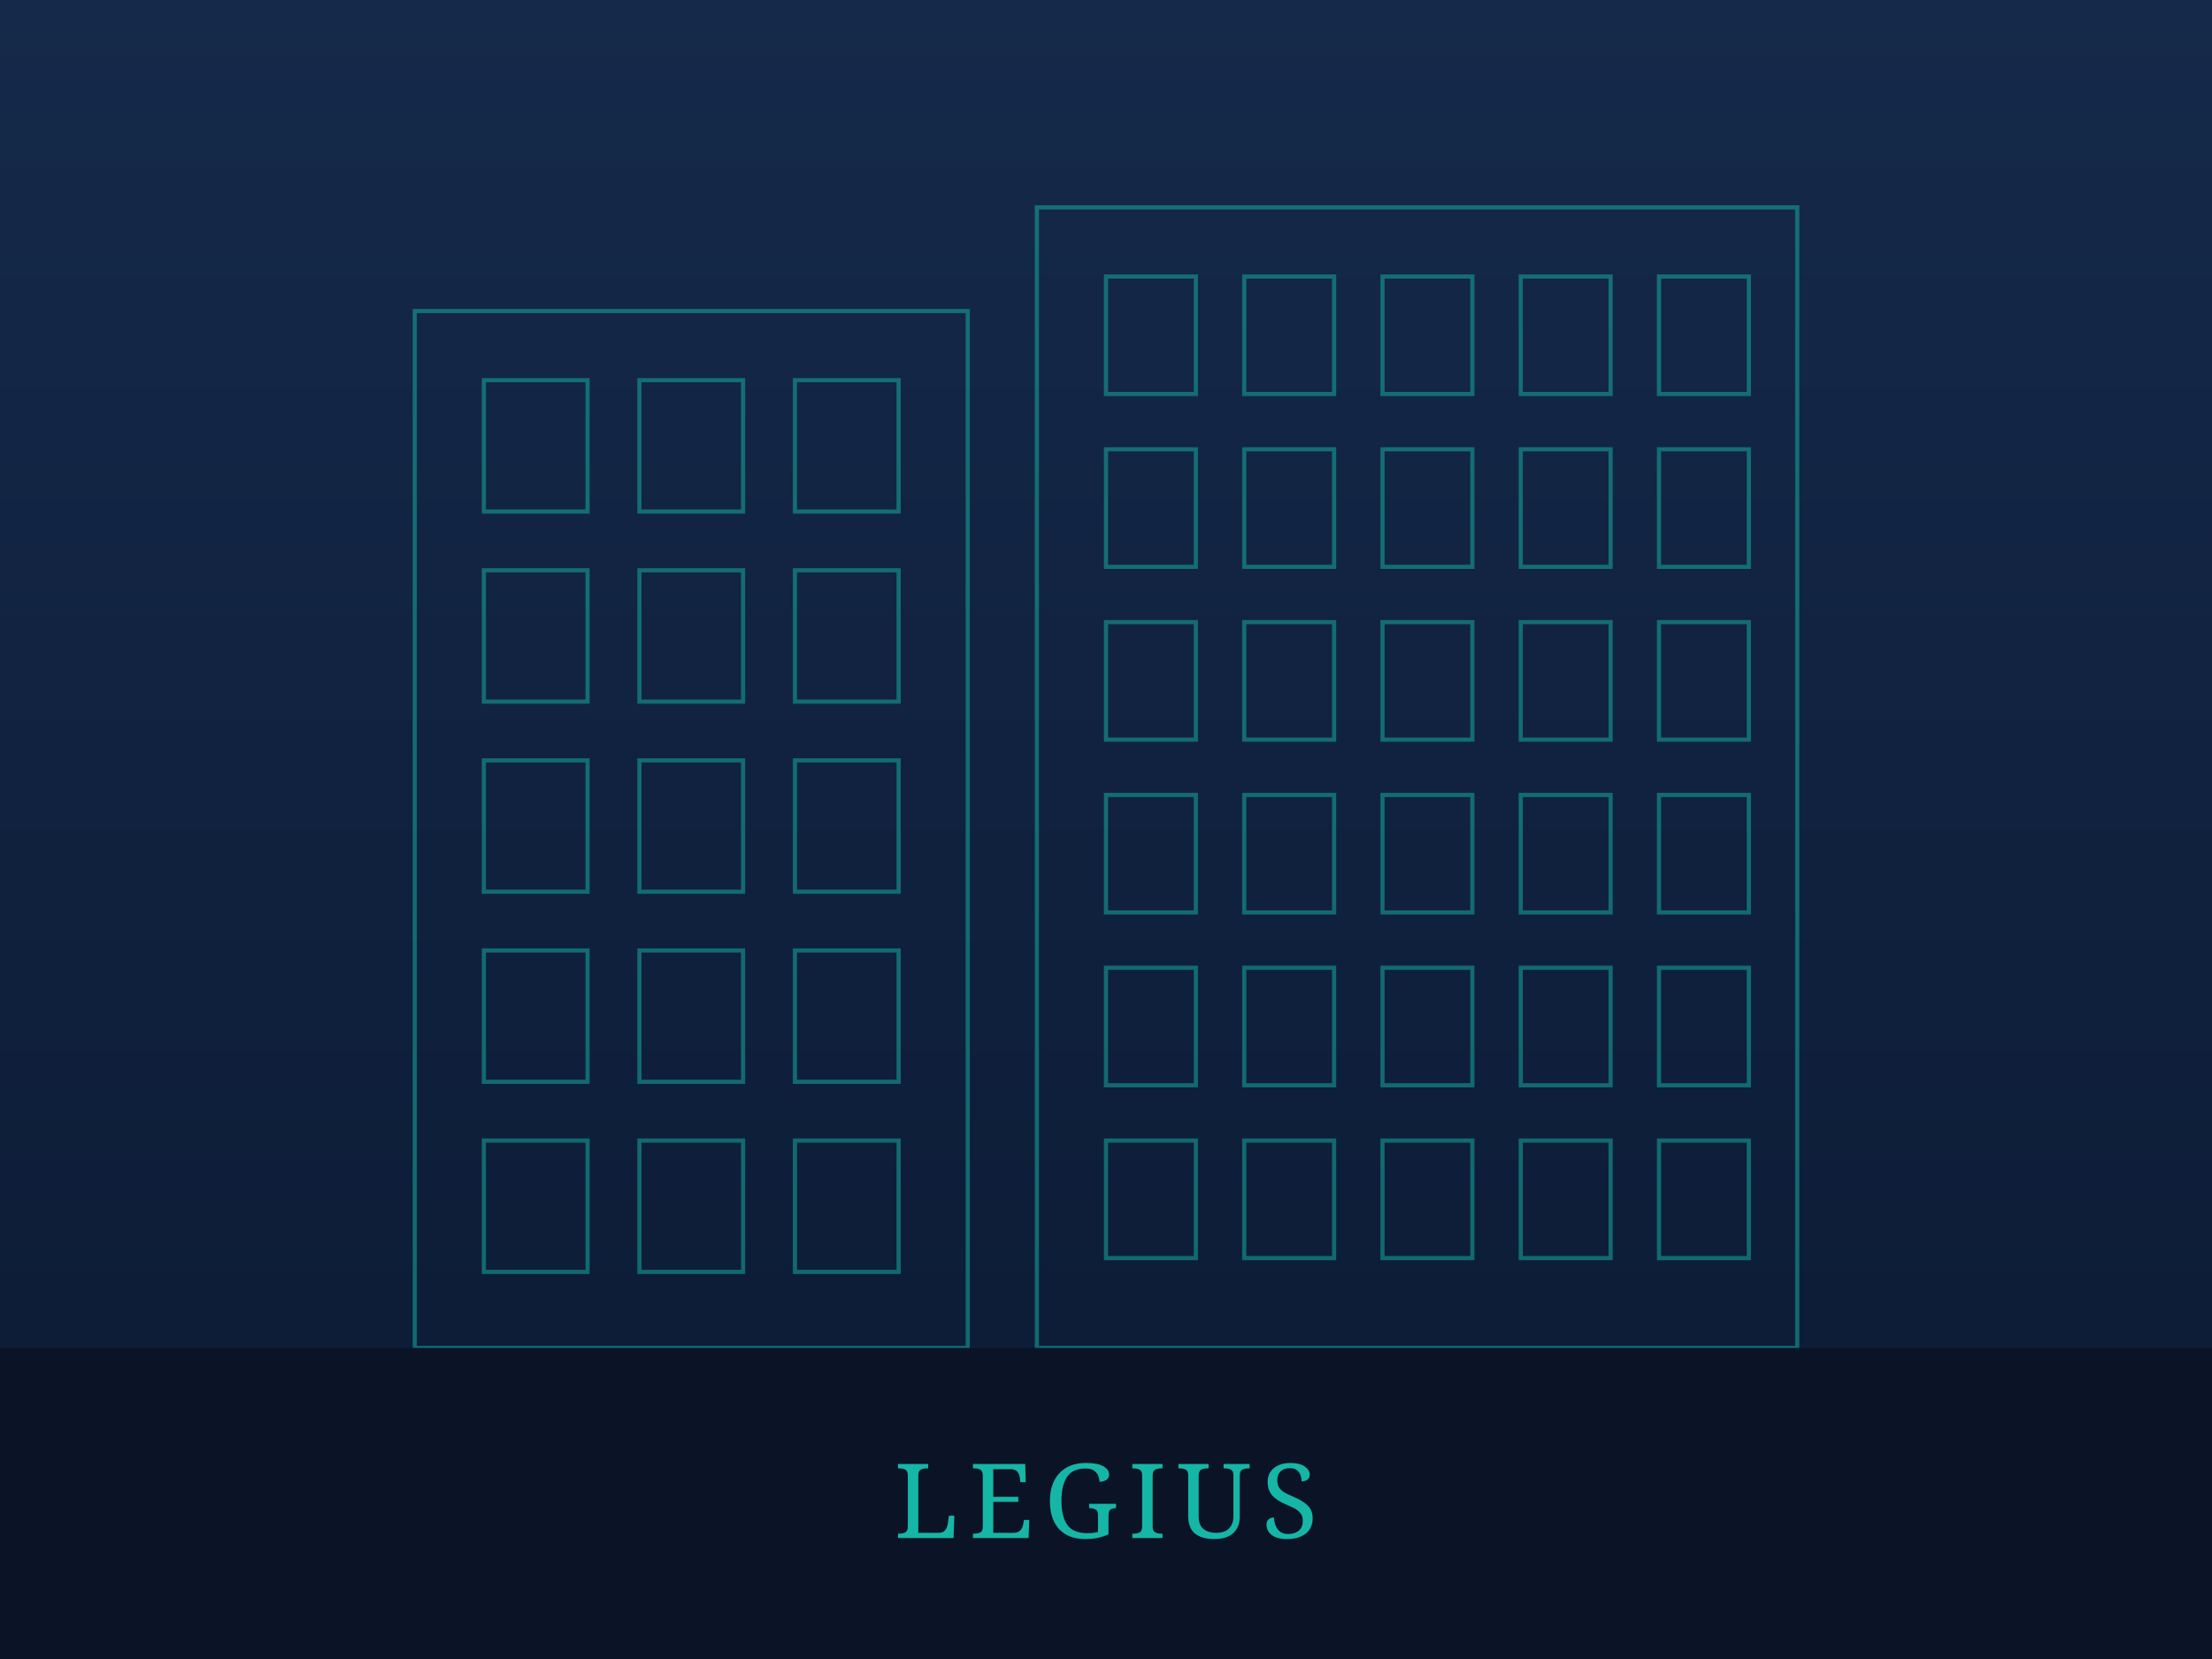
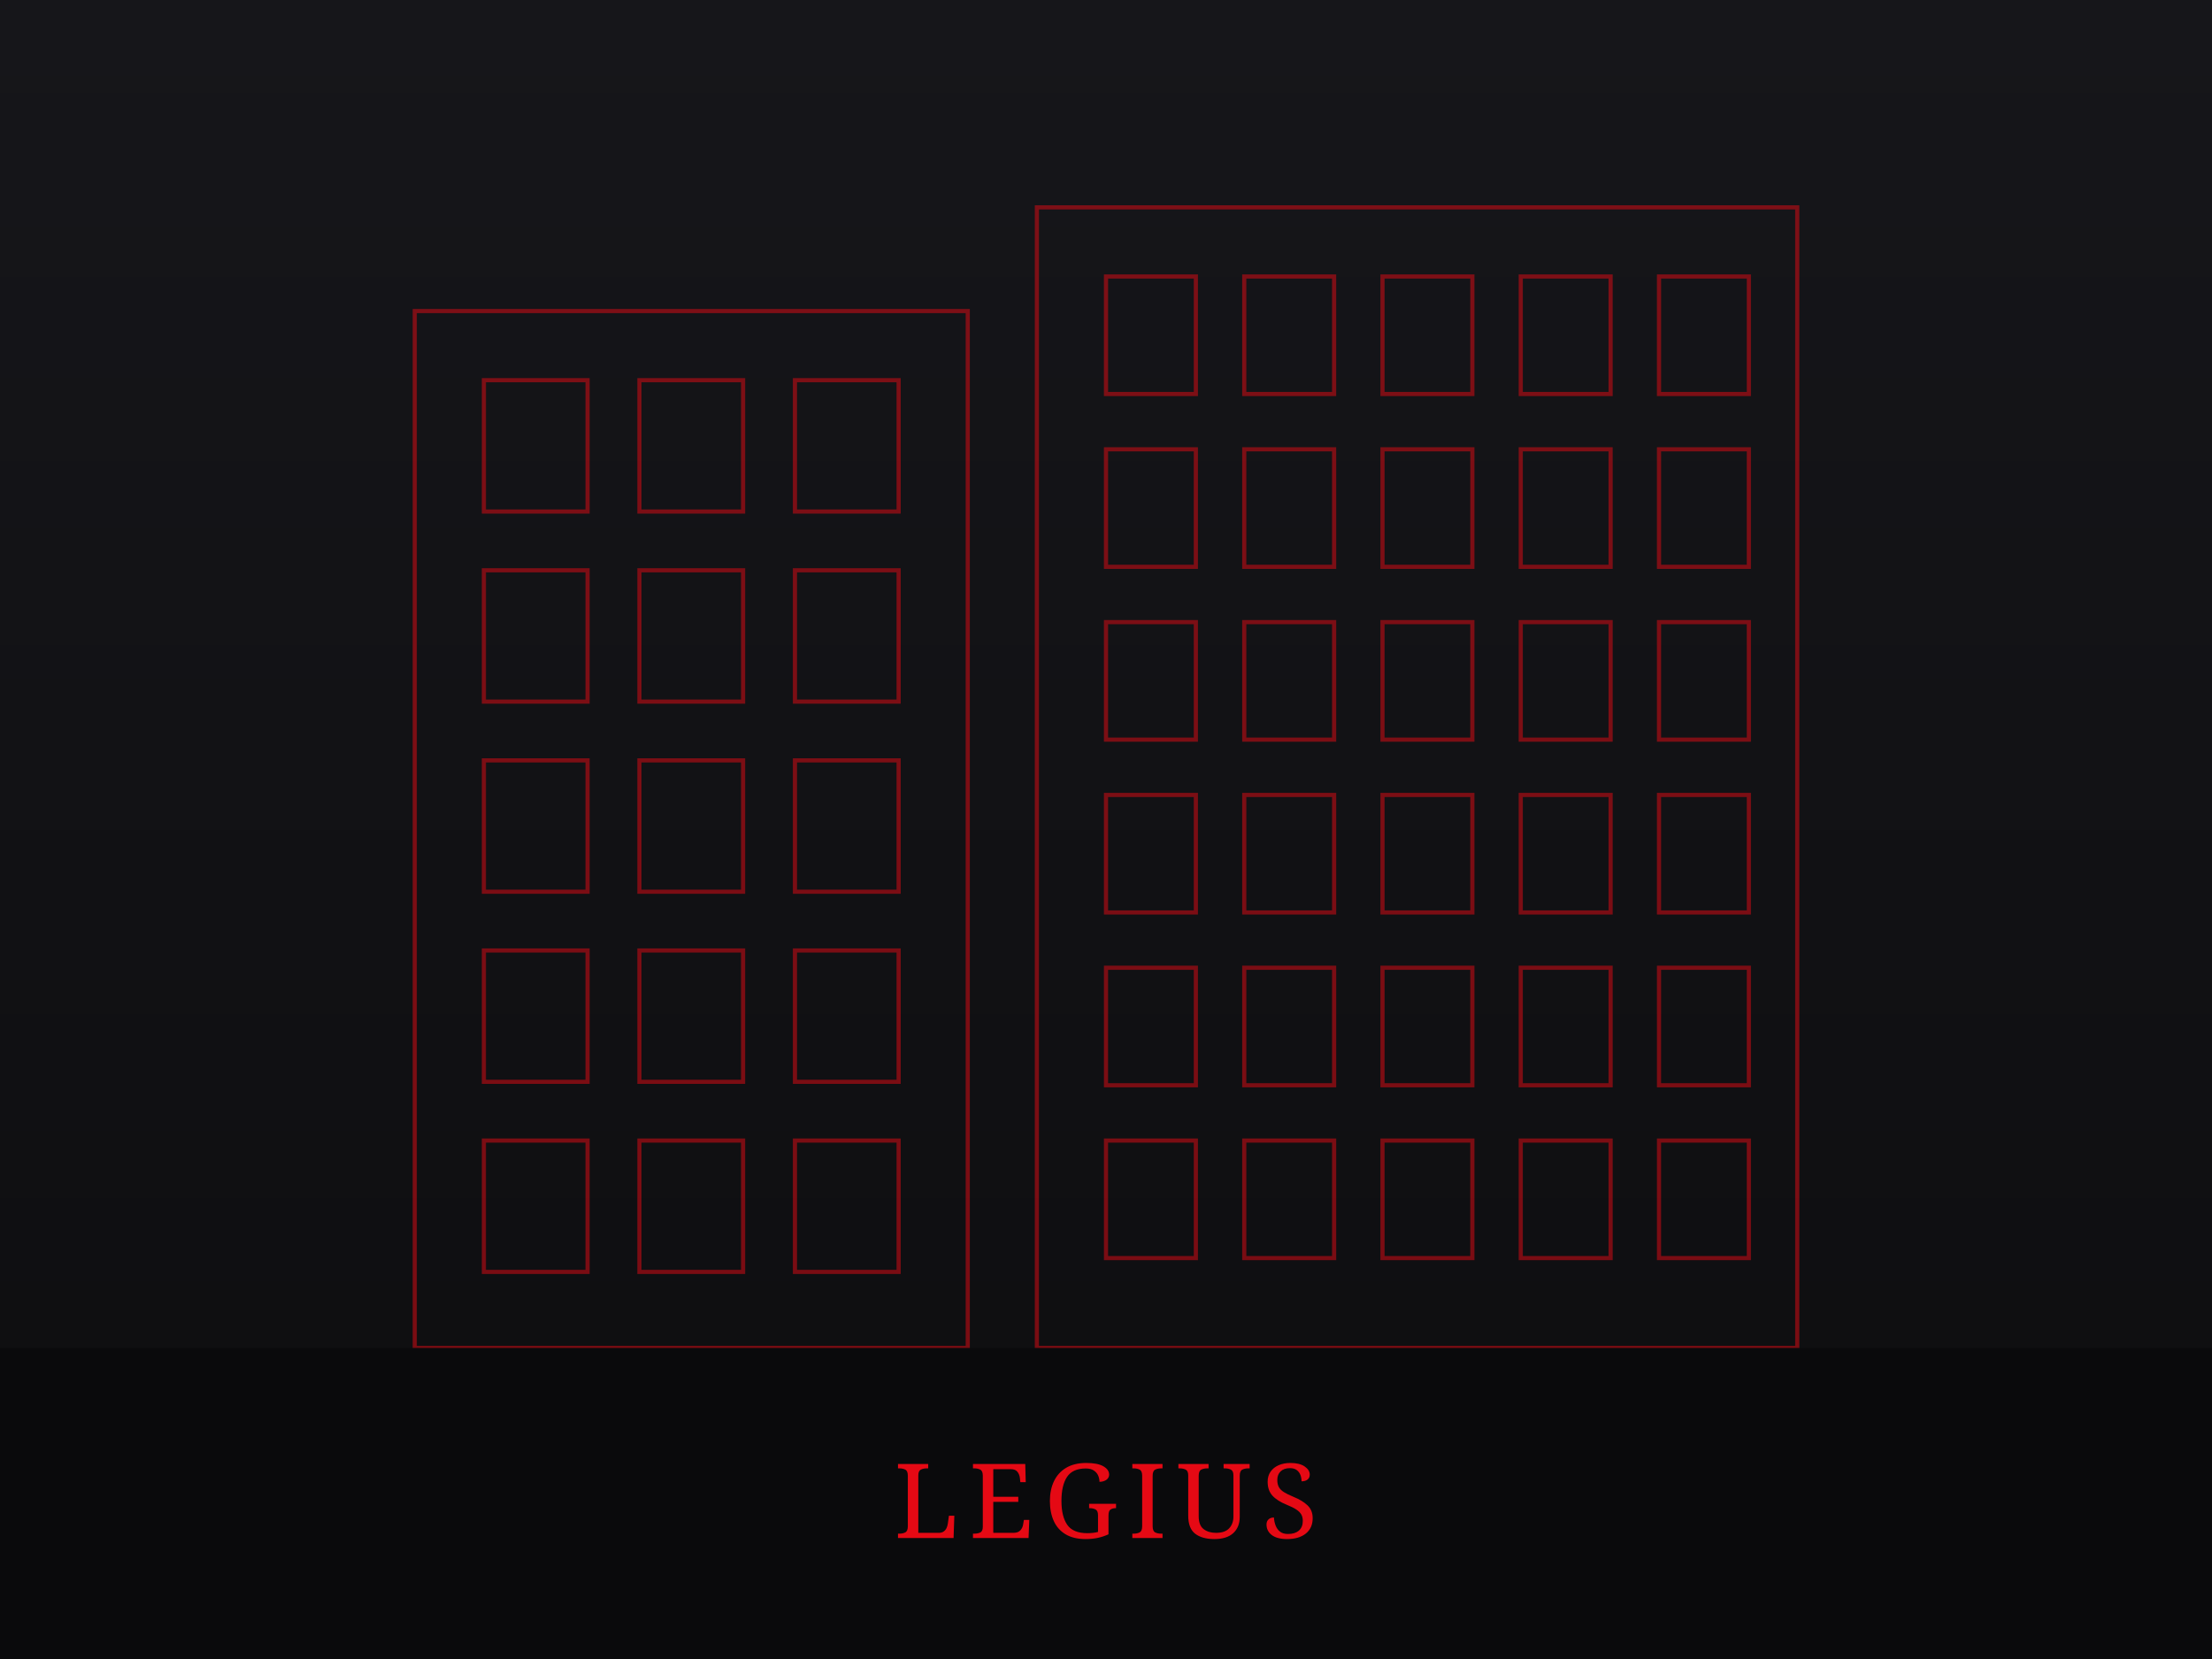
<svg xmlns="http://www.w3.org/2000/svg" viewBox="0 0 640 480" width="640" height="480" role="img" aria-label="Офіс LEGIUS">
  <defs>
    <linearGradient id="o" x1="0" y1="0" x2="0" y2="1">
-       <stop offset="0" stop-color="#15294a" />
-       <stop offset="1" stop-color="#0B1A33" />
+       <stop offset="0" stop-color="#16161A" />
+       <stop offset="1" stop-color="#0D0D0F" />
    </linearGradient>
  </defs>
  <rect width="640" height="480" fill="url(#o)" />
-   <g fill="none" stroke="#16B6A6" stroke-width="1.2" opacity="0.5">
+   <g fill="none" stroke="#E50914" stroke-width="1.2" opacity="0.5">
    <rect x="120" y="90" width="160" height="300" />
    <rect x="300" y="60" width="220" height="330" />
    <rect x="320" y="80" width="26" height="34" />
    <rect x="360" y="80" width="26" height="34" />
    <rect x="400" y="80" width="26" height="34" />
    <rect x="440" y="80" width="26" height="34" />
    <rect x="480" y="80" width="26" height="34" />
    <rect x="320" y="130" width="26" height="34" />
    <rect x="360" y="130" width="26" height="34" />
    <rect x="400" y="130" width="26" height="34" />
    <rect x="440" y="130" width="26" height="34" />
    <rect x="480" y="130" width="26" height="34" />
    <rect x="320" y="180" width="26" height="34" />
    <rect x="360" y="180" width="26" height="34" />
    <rect x="400" y="180" width="26" height="34" />
    <rect x="440" y="180" width="26" height="34" />
    <rect x="480" y="180" width="26" height="34" />
    <rect x="320" y="230" width="26" height="34" />
    <rect x="360" y="230" width="26" height="34" />
    <rect x="400" y="230" width="26" height="34" />
    <rect x="440" y="230" width="26" height="34" />
    <rect x="480" y="230" width="26" height="34" />
    <rect x="320" y="280" width="26" height="34" />
    <rect x="360" y="280" width="26" height="34" />
    <rect x="400" y="280" width="26" height="34" />
    <rect x="440" y="280" width="26" height="34" />
    <rect x="480" y="280" width="26" height="34" />
    <rect x="320" y="330" width="26" height="34" />
    <rect x="360" y="330" width="26" height="34" />
    <rect x="400" y="330" width="26" height="34" />
    <rect x="440" y="330" width="26" height="34" />
    <rect x="480" y="330" width="26" height="34" />
    <rect x="140" y="110" width="30" height="38" />
    <rect x="185" y="110" width="30" height="38" />
    <rect x="230" y="110" width="30" height="38" />
    <rect x="140" y="165" width="30" height="38" />
    <rect x="185" y="165" width="30" height="38" />
    <rect x="230" y="165" width="30" height="38" />
    <rect x="140" y="220" width="30" height="38" />
    <rect x="185" y="220" width="30" height="38" />
    <rect x="230" y="220" width="30" height="38" />
    <rect x="140" y="275" width="30" height="38" />
    <rect x="185" y="275" width="30" height="38" />
    <rect x="230" y="275" width="30" height="38" />
    <rect x="140" y="330" width="30" height="38" />
    <rect x="185" y="330" width="30" height="38" />
    <rect x="230" y="330" width="30" height="38" />
  </g>
-   <rect x="0" y="390" width="640" height="90" fill="#0a1426" />
-   <text x="320" y="445" font-family="Georgia, serif" font-size="30" fill="#16B6A6" text-anchor="middle" letter-spacing="3">LEGIUS</text>
+   <rect x="0" y="390" width="640" height="90" fill="#0A0A0C" />
+   <text x="320" y="445" font-family="Georgia, serif" font-size="30" fill="#E50914" text-anchor="middle" letter-spacing="3">LEGIUS</text>
</svg>
